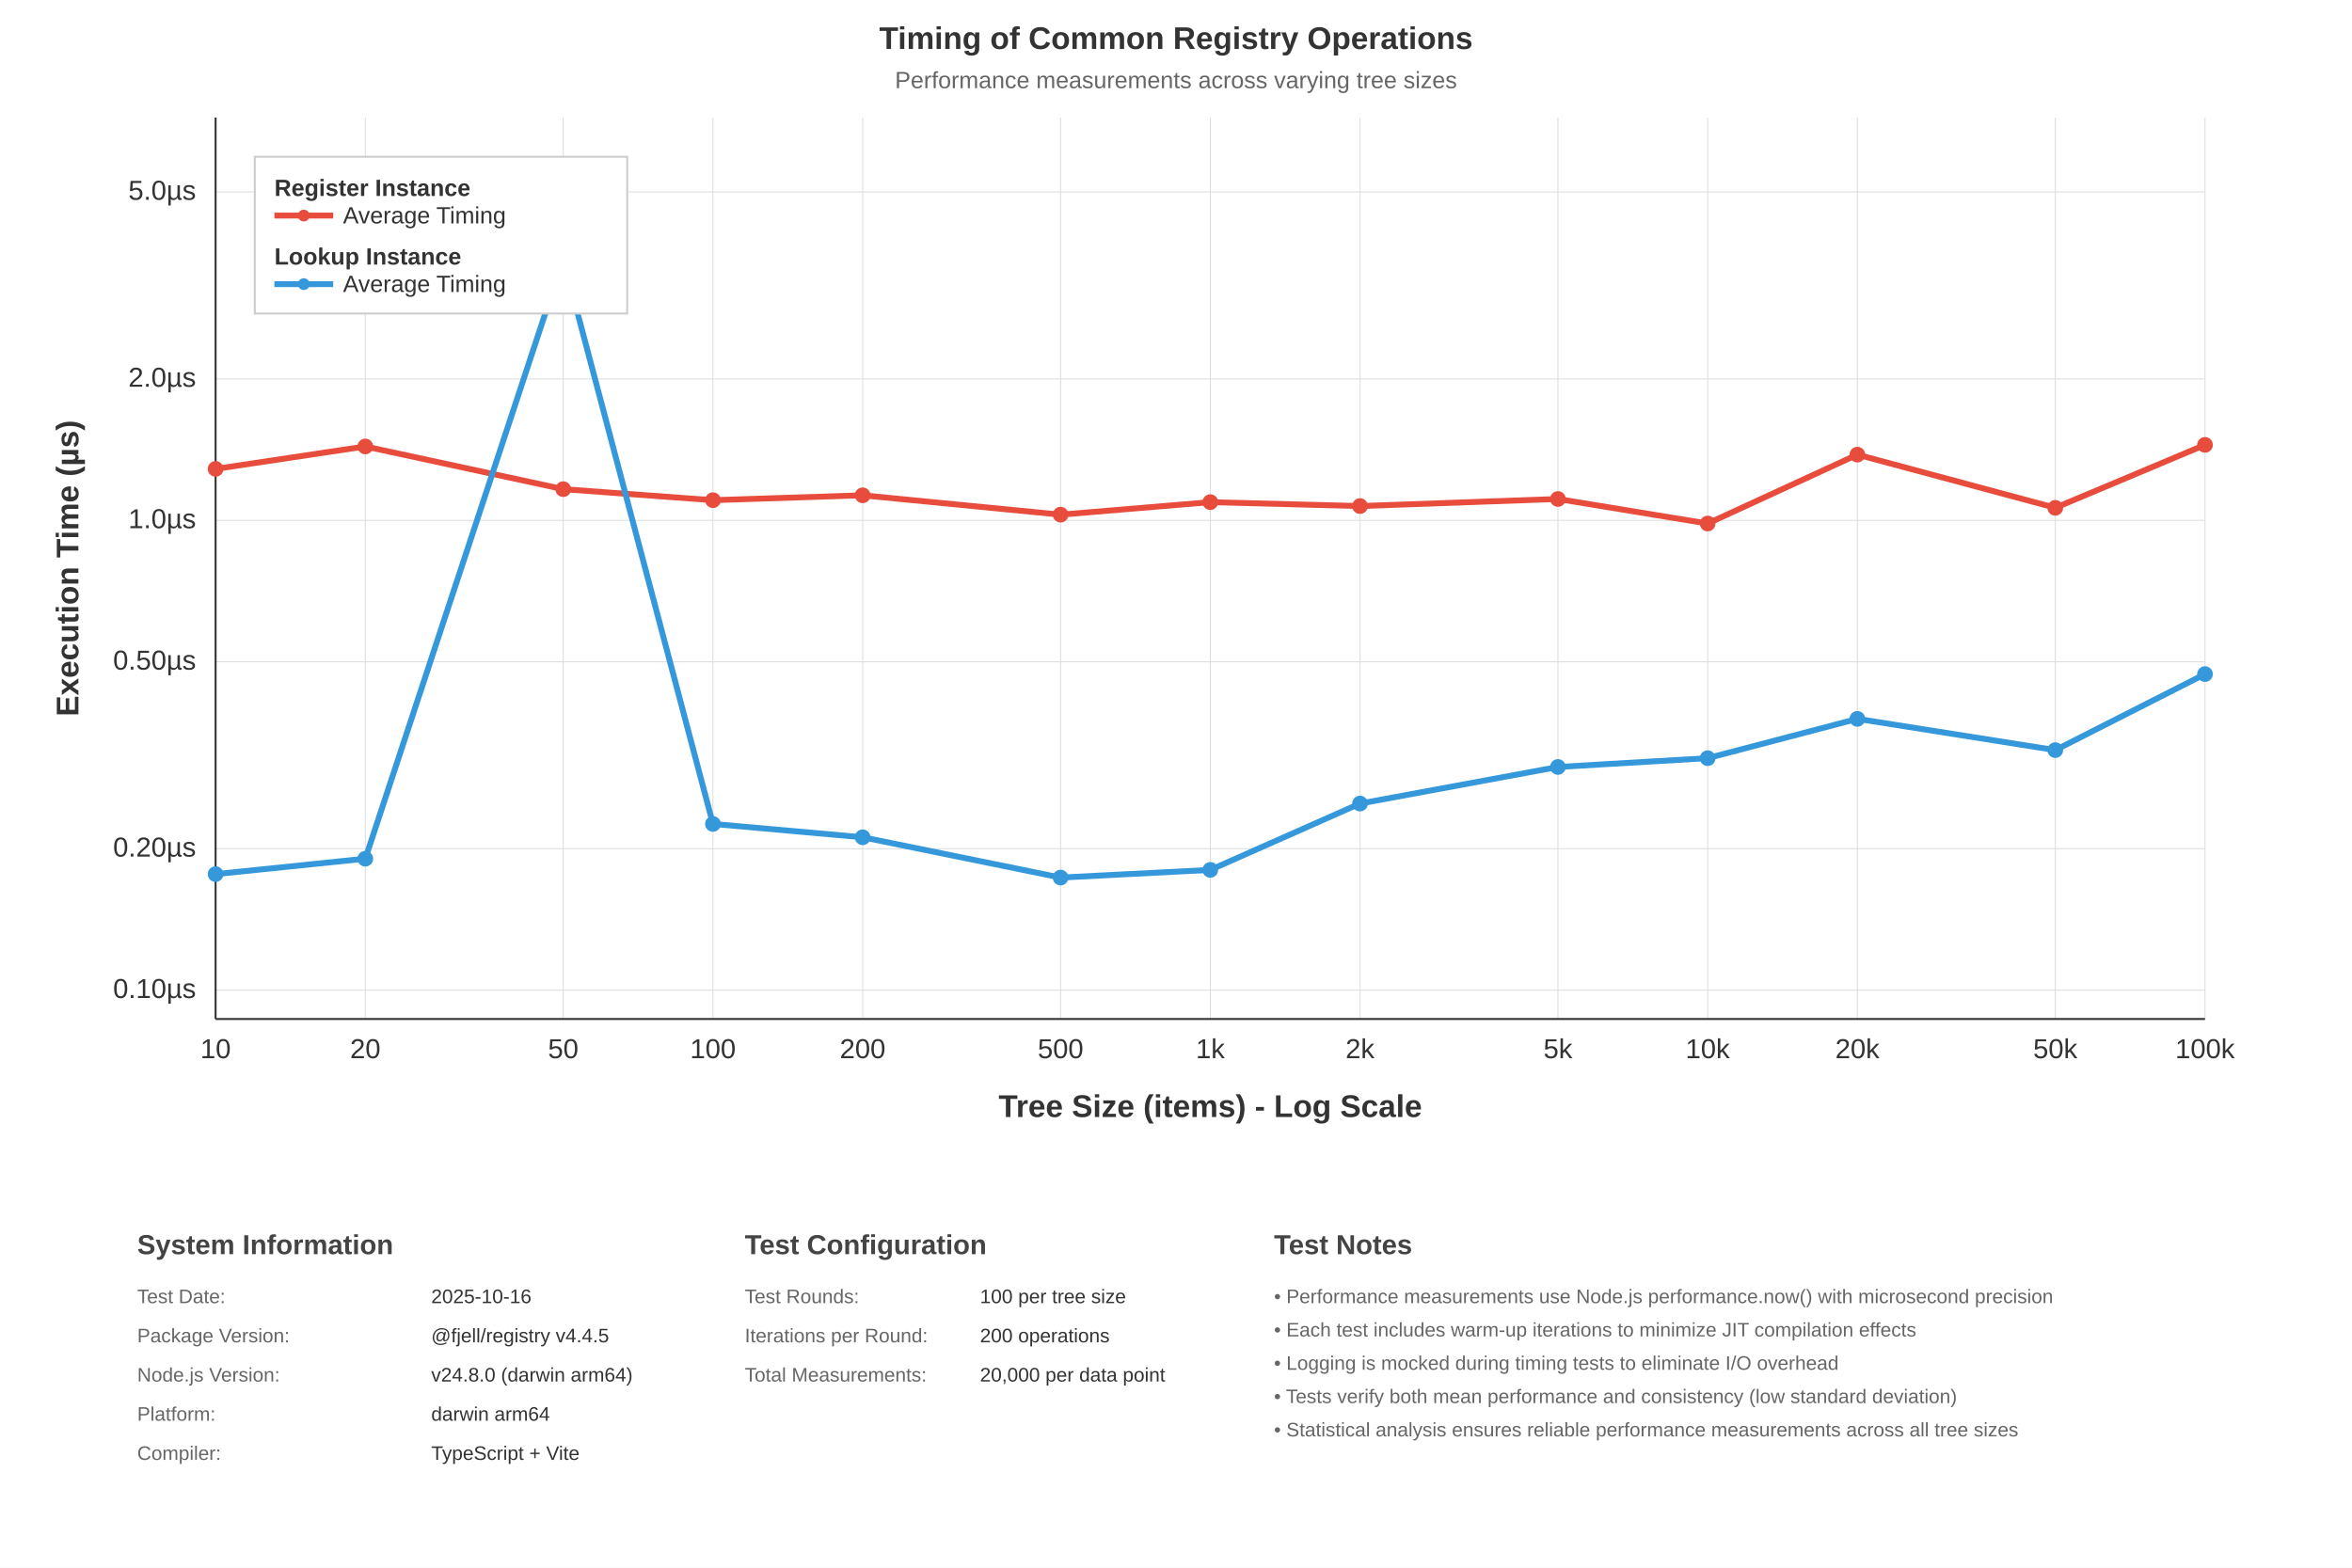
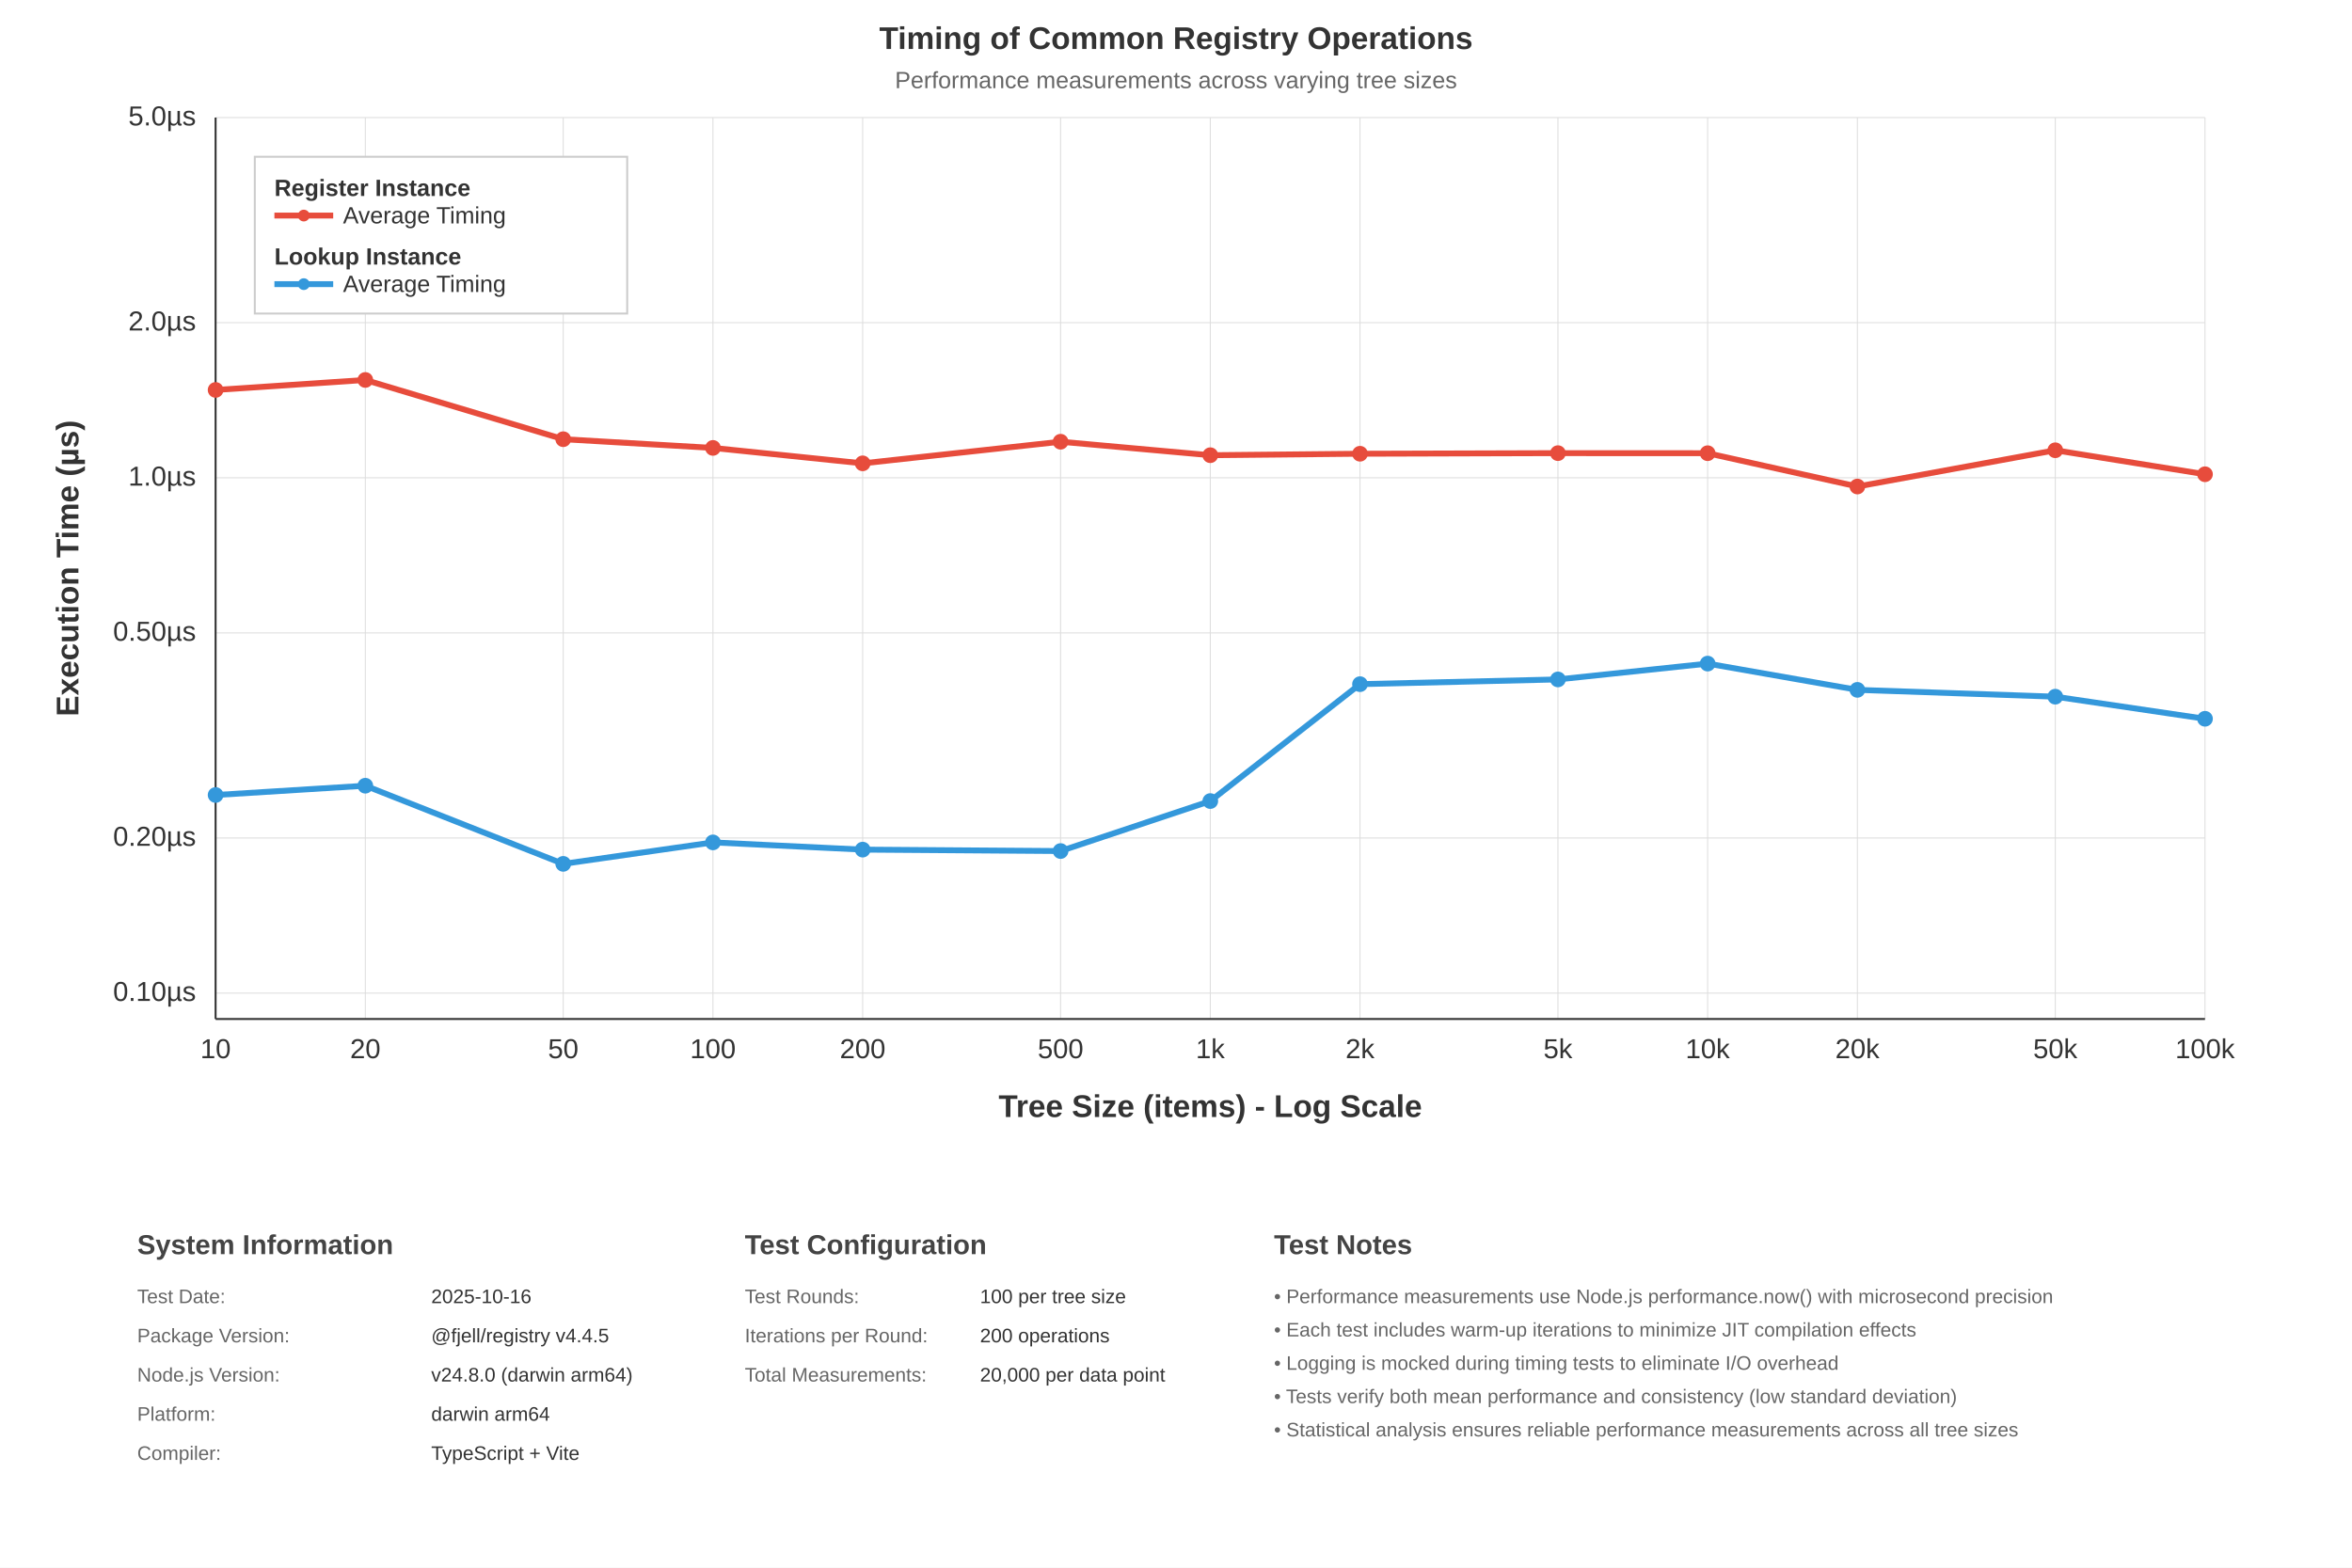
<svg xmlns="http://www.w3.org/2000/svg" width="1200" height="800">
  <style>
    .axis { stroke: #333; stroke-width: 1; }
    .grid { stroke: #ddd; stroke-width: 0.5; }
    .label { font-family: Arial, sans-serif; font-size: 14px; fill: #333; }
    .title { font-family: Arial, sans-serif; font-size: 16px; font-weight: bold; fill: #333; }
    .subtitle { font-family: Arial, sans-serif; font-size: 12px; fill: #666; }
    .register-mean { stroke: #e74c3c; stroke-width: 3; fill: none; }
    .lookup-mean { stroke: #3498db; stroke-width: 3; fill: none; }
    .register-band { fill: rgba(231, 76, 60, 0.2); stroke: #e74c3c; stroke-width: 1; }
    .lookup-band { fill: rgba(52, 152, 219, 0.2); stroke: #3498db; stroke-width: 1; }
    .register-dot { fill: #e74c3c; }
    .lookup-dot { fill: #3498db; }
    .legend { font-family: Arial, sans-serif; font-size: 12px; fill: #333; }
    .axis-title { font-family: Arial, sans-serif; font-size: 16px; font-weight: bold; fill: #333; }
    .metadata-title { font-family: Arial, sans-serif; font-size: 14px; font-weight: bold; fill: #333; }
    .metadata-section { font-family: Arial, sans-serif; font-size: 14px; font-weight: bold; fill: #444; }
    .metadata-label { font-family: Arial, sans-serif; font-size: 10px; fill: #666; }
    .metadata-value { font-family: Arial, sans-serif; font-size: 10px; fill: #333; }
  </style>
  <rect width="1200" height="800" fill="white" />
  <text x="600" y="25" text-anchor="middle" class="title">Timing of Common Registry Operations</text>
  <text x="600" y="45" text-anchor="middle" class="subtitle">Performance measurements across varying tree sizes</text>
  <g transform="translate(110,60)">
-     <line x1="0" y1="445.289" x2="1015" y2="445.289" class="grid" />
-     <text x="-10" y="449.289" text-anchor="end" class="label">0.10µs</text>
-     <line x1="0" y1="373.115" x2="1015" y2="373.115" class="grid" />
-     <text x="-10" y="377.115" text-anchor="end" class="label">0.20µs</text>
-     <line x1="0" y1="277.708" x2="1015" y2="277.708" class="grid" />
-     <text x="-10" y="281.708" text-anchor="end" class="label">0.50µs</text>
-     <line x1="0" y1="205.535" x2="1015" y2="205.535" class="grid" />
-     <text x="-10" y="209.535" text-anchor="end" class="label">1.0µs</text>
-     <line x1="0" y1="133.361" x2="1015" y2="133.361" class="grid" />
-     <text x="-10" y="137.361" text-anchor="end" class="label">2.0µs</text>
-     <line x1="0" y1="37.954" x2="1015" y2="37.954" class="grid" />
-     <text x="-10" y="41.954" text-anchor="end" class="label">5.0µs</text>
+     <line x1="0" y1="446.79" x2="1015" y2="446.79" class="grid" />
+     <text x="-10" y="450.79" text-anchor="end" class="label">0.10µs</text>
+     <line x1="0" y1="367.626" x2="1015" y2="367.626" class="grid" />
+     <text x="-10" y="371.626" text-anchor="end" class="label">0.20µs</text>
+     <line x1="0" y1="262.977" x2="1015" y2="262.977" class="grid" />
+     <text x="-10" y="266.977" text-anchor="end" class="label">0.50µs</text>
+     <line x1="0" y1="183.813" x2="1015" y2="183.813" class="grid" />
+     <text x="-10" y="187.813" text-anchor="end" class="label">1.0µs</text>
+     <line x1="0" y1="104.649" x2="1015" y2="104.649" class="grid" />
+     <text x="-10" y="108.649" text-anchor="end" class="label">2.0µs</text>
+     <line x1="0" y1="0" x2="1015" y2="0" class="grid" />
+     <text x="-10" y="4" text-anchor="end" class="label">5.0µs</text>
    <line x1="0" y1="0" x2="0" y2="460" class="grid" />
    <text x="0" y="480" text-anchor="middle" class="label">10</text>
    <line x1="76.386" y1="0" x2="76.386" y2="460" class="grid" />
    <text x="76.386" y="480" text-anchor="middle" class="label">20</text>
    <line x1="177.364" y1="0" x2="177.364" y2="460" class="grid" />
    <text x="177.364" y="480" text-anchor="middle" class="label">50</text>
    <line x1="253.75" y1="0" x2="253.75" y2="460" class="grid" />
    <text x="253.75" y="480" text-anchor="middle" class="label">100</text>
    <line x1="330.136" y1="0" x2="330.136" y2="460" class="grid" />
    <text x="330.136" y="480" text-anchor="middle" class="label">200</text>
    <line x1="431.114" y1="0" x2="431.114" y2="460" class="grid" />
    <text x="431.114" y="480" text-anchor="middle" class="label">500</text>
    <line x1="507.5" y1="0" x2="507.5" y2="460" class="grid" />
    <text x="507.5" y="480" text-anchor="middle" class="label">1k</text>
    <line x1="583.886" y1="0" x2="583.886" y2="460" class="grid" />
    <text x="583.886" y="480" text-anchor="middle" class="label">2k</text>
    <line x1="684.864" y1="0" x2="684.864" y2="460" class="grid" />
    <text x="684.864" y="480" text-anchor="middle" class="label">5k</text>
    <line x1="761.25" y1="0" x2="761.25" y2="460" class="grid" />
    <text x="761.25" y="480" text-anchor="middle" class="label">10k</text>
    <line x1="837.636" y1="0" x2="837.636" y2="460" class="grid" />
    <text x="837.636" y="480" text-anchor="middle" class="label">20k</text>
    <line x1="938.614" y1="0" x2="938.614" y2="460" class="grid" />
    <text x="938.614" y="480" text-anchor="middle" class="label">50k</text>
    <line x1="1015" y1="0" x2="1015" y2="460" class="grid" />
    <text x="1015" y="480" text-anchor="middle" class="label">100k</text>
    <line x1="0" y1="0" x2="0" y2="460" class="axis" />
    <line x1="0" y1="460" x2="1015" y2="460" class="axis" />
    <text x="507.5" y="510" text-anchor="middle" class="axis-title">Tree Size (items) - Log Scale</text>
    <text transform="rotate(-90,-70,230)" x="-70" y="230" text-anchor="middle" class="axis-title">Execution Time (µs)</text>
-     <path d="M 0 179.283 L 76.386 167.832 L 177.364 189.624 L 253.75 195.247 L 330.136 192.758 L 431.114 202.629 L 507.5 196.249 L 583.886 198.249 L 684.864 194.637 L 761.25 207.159 L 837.636 171.999 L 938.614 199.136 L 1015 167.024" class="register-mean" />
-     <path d="M 0 386.067 L 76.386 378.2 L 177.364 72.173 L 253.75 360.465 L 330.136 367.266 L 431.114 387.827 L 507.5 383.918 L 583.886 350.057 L 684.864 331.387 L 761.25 326.899 L 837.636 306.837 L 938.614 322.786 L 1015 283.989" class="lookup-mean" />
-     <circle cx="0" cy="179.283" r="4" class="register-dot" />
-     <circle cx="76.386" cy="167.832" r="4" class="register-dot" />
-     <circle cx="177.364" cy="189.624" r="4" class="register-dot" />
-     <circle cx="253.75" cy="195.247" r="4" class="register-dot" />
-     <circle cx="330.136" cy="192.758" r="4" class="register-dot" />
-     <circle cx="431.114" cy="202.629" r="4" class="register-dot" />
-     <circle cx="507.5" cy="196.249" r="4" class="register-dot" />
-     <circle cx="583.886" cy="198.249" r="4" class="register-dot" />
-     <circle cx="684.864" cy="194.637" r="4" class="register-dot" />
-     <circle cx="761.25" cy="207.159" r="4" class="register-dot" />
-     <circle cx="837.636" cy="171.999" r="4" class="register-dot" />
-     <circle cx="938.614" cy="199.136" r="4" class="register-dot" />
-     <circle cx="1015" cy="167.024" r="4" class="register-dot" />
-     <circle cx="0" cy="386.067" r="4" class="lookup-dot" />
-     <circle cx="76.386" cy="378.2" r="4" class="lookup-dot" />
-     <circle cx="177.364" cy="72.173" r="4" class="lookup-dot" />
-     <circle cx="253.75" cy="360.465" r="4" class="lookup-dot" />
-     <circle cx="330.136" cy="367.266" r="4" class="lookup-dot" />
-     <circle cx="431.114" cy="387.827" r="4" class="lookup-dot" />
-     <circle cx="507.5" cy="383.918" r="4" class="lookup-dot" />
-     <circle cx="583.886" cy="350.057" r="4" class="lookup-dot" />
-     <circle cx="684.864" cy="331.387" r="4" class="lookup-dot" />
-     <circle cx="761.25" cy="326.899" r="4" class="lookup-dot" />
-     <circle cx="837.636" cy="306.837" r="4" class="lookup-dot" />
-     <circle cx="938.614" cy="322.786" r="4" class="lookup-dot" />
-     <circle cx="1015" cy="283.989" r="4" class="lookup-dot" />
+     <path d="M 0 138.991 L 76.386 133.892 L 177.364 164.13 L 253.75 168.573 L 330.136 176.448 L 431.114 165.415 L 507.5 172.295 L 583.886 171.547 L 684.864 171.246 L 761.25 171.279 L 837.636 188.271 L 938.614 169.772 L 1015 182.016" class="register-mean" />
+     <path d="M 0 345.695 L 76.386 340.953 L 177.364 380.836 L 253.75 369.881 L 330.136 373.567 L 431.114 374.294 L 507.5 348.784 L 583.886 289.131 L 684.864 286.716 L 761.25 278.64 L 837.636 292.04 L 938.614 295.519 L 1015 306.795" class="lookup-mean" />
+     <circle cx="0" cy="138.991" r="4" class="register-dot" />
+     <circle cx="76.386" cy="133.892" r="4" class="register-dot" />
+     <circle cx="177.364" cy="164.13" r="4" class="register-dot" />
+     <circle cx="253.75" cy="168.573" r="4" class="register-dot" />
+     <circle cx="330.136" cy="176.448" r="4" class="register-dot" />
+     <circle cx="431.114" cy="165.415" r="4" class="register-dot" />
+     <circle cx="507.5" cy="172.295" r="4" class="register-dot" />
+     <circle cx="583.886" cy="171.547" r="4" class="register-dot" />
+     <circle cx="684.864" cy="171.246" r="4" class="register-dot" />
+     <circle cx="761.25" cy="171.279" r="4" class="register-dot" />
+     <circle cx="837.636" cy="188.271" r="4" class="register-dot" />
+     <circle cx="938.614" cy="169.772" r="4" class="register-dot" />
+     <circle cx="1015" cy="182.016" r="4" class="register-dot" />
+     <circle cx="0" cy="345.695" r="4" class="lookup-dot" />
+     <circle cx="76.386" cy="340.953" r="4" class="lookup-dot" />
+     <circle cx="177.364" cy="380.836" r="4" class="lookup-dot" />
+     <circle cx="253.75" cy="369.881" r="4" class="lookup-dot" />
+     <circle cx="330.136" cy="373.567" r="4" class="lookup-dot" />
+     <circle cx="431.114" cy="374.294" r="4" class="lookup-dot" />
+     <circle cx="507.5" cy="348.784" r="4" class="lookup-dot" />
+     <circle cx="583.886" cy="289.131" r="4" class="lookup-dot" />
+     <circle cx="684.864" cy="286.716" r="4" class="lookup-dot" />
+     <circle cx="761.25" cy="278.64" r="4" class="lookup-dot" />
+     <circle cx="837.636" cy="292.04" r="4" class="lookup-dot" />
+     <circle cx="938.614" cy="295.519" r="4" class="lookup-dot" />
+     <circle cx="1015" cy="306.795" r="4" class="lookup-dot" />
    <g transform="translate(20, 20)">
      <rect x="0" y="0" width="190" height="80" fill="white" stroke="#ccc" stroke-width="1" />
      <text x="10" y="20" class="legend" font-weight="bold">Register Instance</text>
      <line x1="10" y1="30" x2="40" y2="30" class="register-mean" />
      <circle cx="25" cy="30" r="3" class="register-dot" />
      <text x="45" y="34" class="legend">Average Timing</text>
      <text x="10" y="55" class="legend" font-weight="bold">Lookup Instance</text>
      <line x1="10" y1="65" x2="40" y2="65" class="lookup-mean" />
      <circle cx="25" cy="65" r="3" class="lookup-dot" />
      <text x="45" y="69" class="legend">Average Timing</text>
    </g>
  </g>
  <g transform="translate(50, 620)">
    <g transform="translate(20, 20)">
      <text x="0" y="0" class="metadata-section">System Information</text>
      <text x="0" y="25" class="metadata-label">Test Date:</text>
      <text x="150" y="25" class="metadata-value">2025-10-16</text>
      <text x="0" y="45" class="metadata-label">Package Version:</text>
      <text x="150" y="45" class="metadata-value">@fjell/registry v4.4.5</text>
      <text x="0" y="65" class="metadata-label">Node.js Version:</text>
      <text x="150" y="65" class="metadata-value">v24.8.0 (darwin arm64)</text>
      <text x="0" y="85" class="metadata-label">Platform:</text>
      <text x="150" y="85" class="metadata-value">darwin arm64</text>
      <text x="0" y="105" class="metadata-label">Compiler:</text>
      <text x="150" y="105" class="metadata-value">TypeScript + Vite</text>
    </g>
    <g transform="translate(330, 20)">
      <text x="0" y="0" class="metadata-section">Test Configuration</text>
      <text x="0" y="25" class="metadata-label">Test Rounds:</text>
      <text x="120" y="25" class="metadata-value">100 per tree size</text>
      <text x="0" y="45" class="metadata-label">Iterations per Round:</text>
      <text x="120" y="45" class="metadata-value">200 operations</text>
      <text x="0" y="65" class="metadata-label">Total Measurements:</text>
      <text x="120" y="65" class="metadata-value">20,000 per data point</text>
    </g>
    <g transform="translate(600, 20)">
      <text x="0" y="0" class="metadata-section">Test Notes</text>
      <text x="0" y="25" class="metadata-label">• Performance measurements use Node.js performance.now() with microsecond precision</text>
      <text x="0" y="42" class="metadata-label">• Each test includes warm-up iterations to minimize JIT compilation effects</text>
      <text x="0" y="59" class="metadata-label">• Logging is mocked during timing tests to eliminate I/O overhead</text>
      <text x="0" y="76" class="metadata-label">• Tests verify both mean performance and consistency (low standard deviation)</text>
      <text x="0" y="93" class="metadata-label">• Statistical analysis ensures reliable performance measurements across all tree sizes</text>
    </g>
  </g>
</svg>
